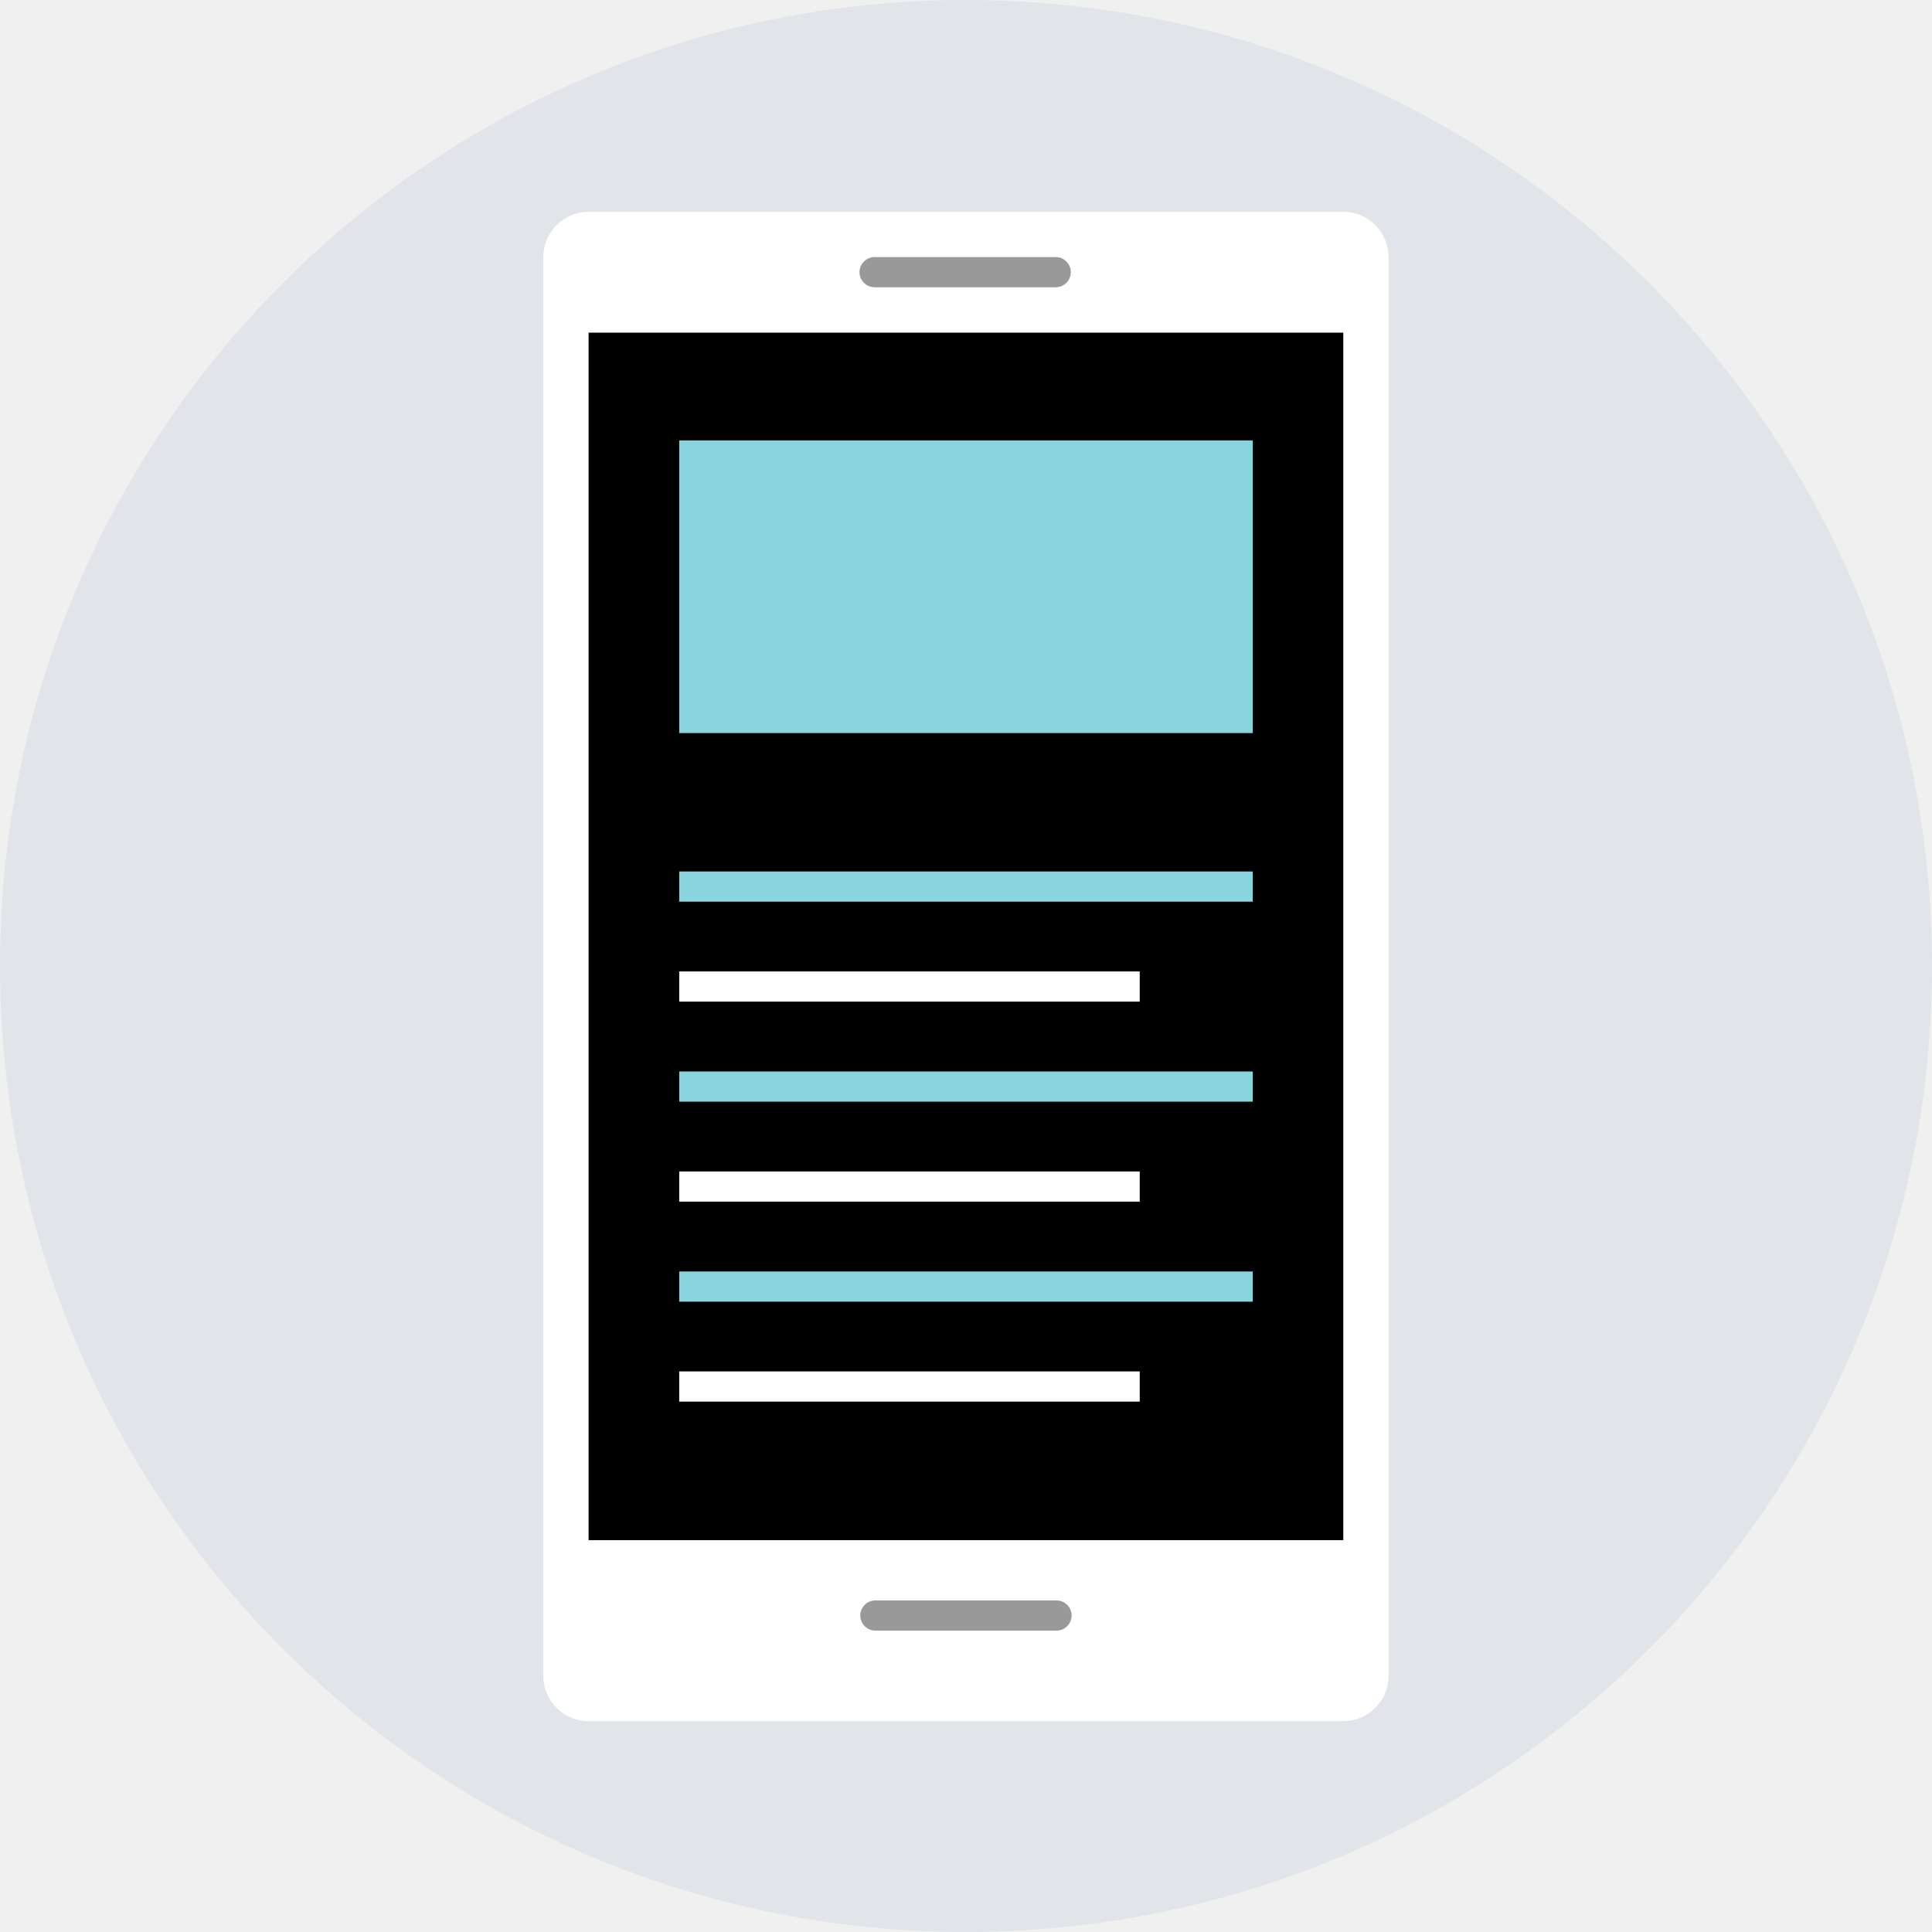
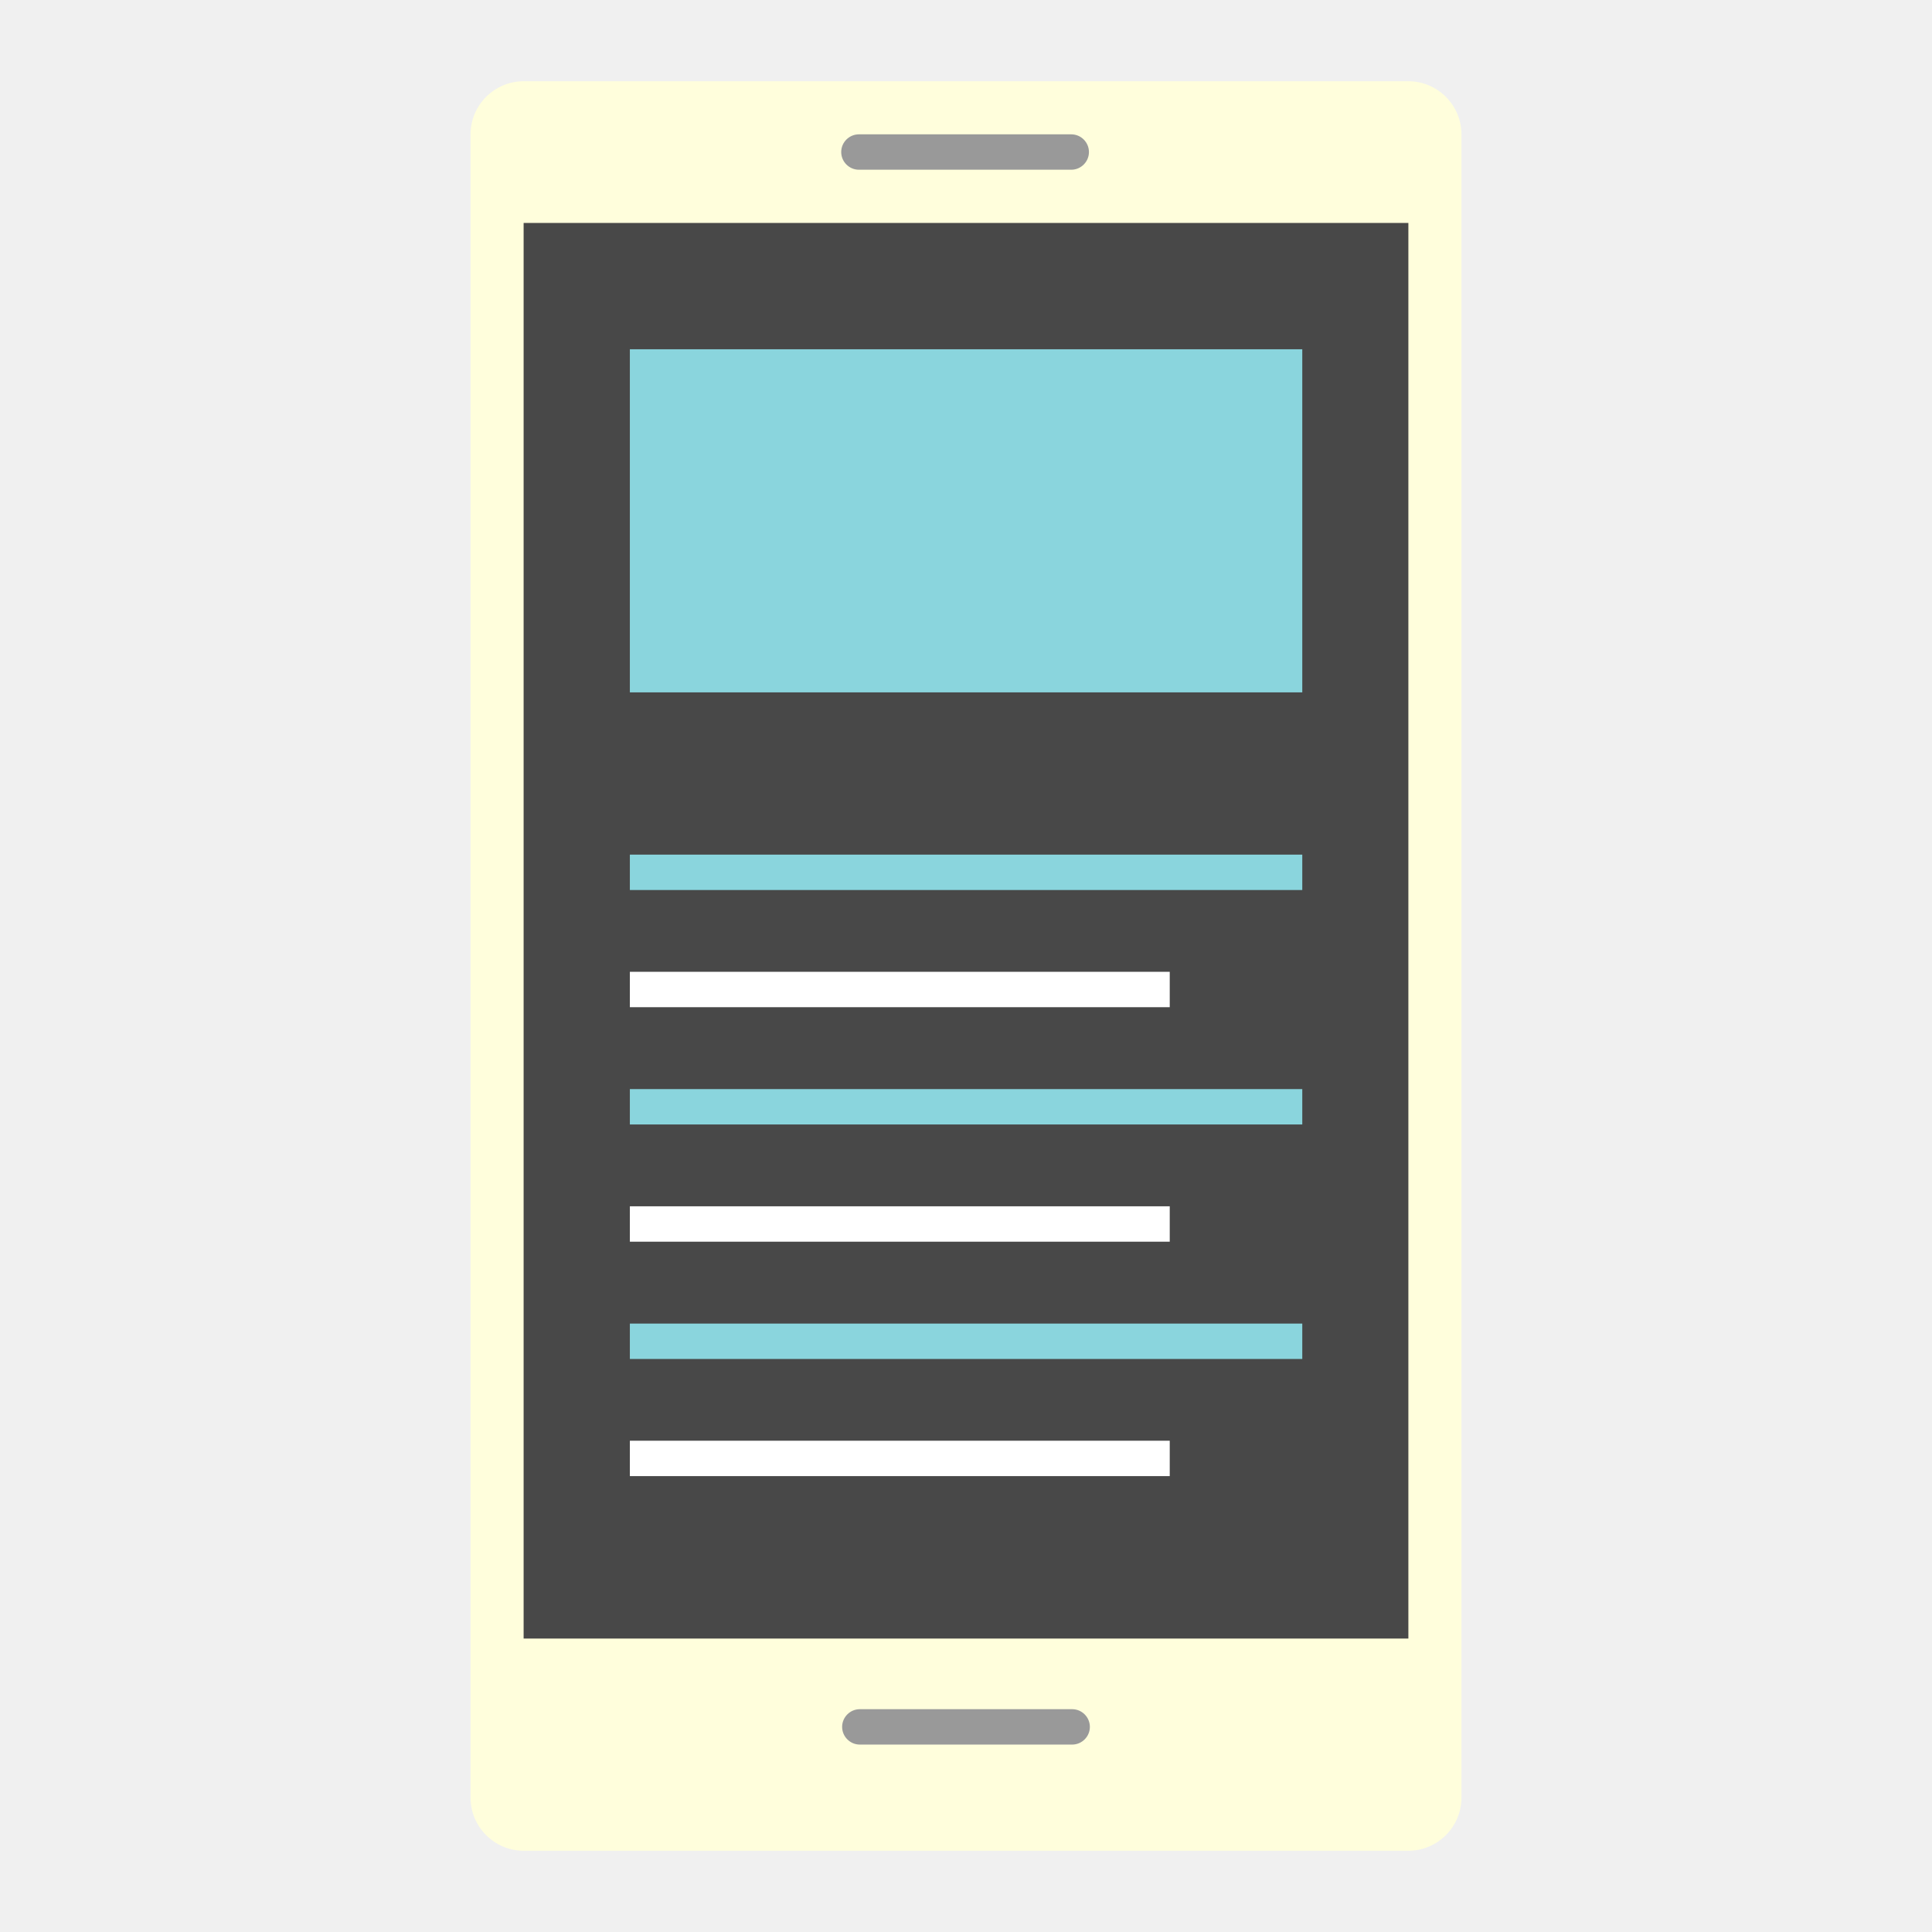
- <svg xmlns="http://www.w3.org/2000/svg" version="1.1" id="Layer_1" viewBox="0 0 512 512" xml:space="preserve">
-   <circle style="fill:#E1E5EA;" cx="256" cy="256" r="256" />
-   <path style="fill:#FFFFFF;" d="M355.984,456.128h-200c-6.6,0-12-5.4-12-12v-376c0-6.6,5.4-12,12-12h200c6.6,0,12,5.4,12,12v376  C367.984,450.728,362.584,456.128,355.984,456.128z" />
-   <rect x="155.984" y="88.16" width="200" height="320" />
-   <g>
-     <path style="fill:#999999;" d="M279.776,76.128h-48c-2.2,0-4-1.8-4-4l0,0c0-2.2,1.8-4,4-4h48c2.2,0,4,1.8,4,4l0,0   C283.776,74.328,281.976,76.128,279.776,76.128z" />
-     <path style="fill:#999999;" d="M279.984,432.128h-48c-2.2,0-4-1.8-4-4l0,0c0-2.2,1.8-4,4-4h48c2.2,0,4,1.8,4,4l0,0   C283.984,430.328,282.184,432.128,279.984,432.128z" />
+ <svg xmlns="http://www.w3.org/2000/svg" version="1.1" id="Layer_1" viewBox="0 0 512 512">
+   <g style="" transform="matrix(1.17234, 0, 0, 1.17234, -44.1003, -44.2691)">
+     <path style="fill: rgb(255, 254, 220);" d="M355.984,456.128h-200c-6.6,0-12-5.4-12-12v-376c0-6.6,5.4-12,12-12h200c6.6,0,12,5.4,12,12v376 C367.984,450.728,362.584,456.128,355.984,456.128z" />
+     <rect x="155.984" y="88.16" width="200" height="320" style="fill: rgb(72, 72, 72);" />
+     <g>
+       <path style="fill:#999999;" d="M279.776,76.128h-48c-2.2,0-4-1.8-4-4l0,0c0-2.2,1.8-4,4-4h48c2.2,0,4,1.8,4,4l0,0 C283.776,74.328,281.976,76.128,279.776,76.128z" />
+       <path style="fill:#999999;" d="M279.984,432.128h-48c-2.2,0-4-1.8-4-4l0,0c0-2.2,1.8-4,4-4h48c2.2,0,4,1.8,4,4l0,0 C283.984,430.328,282.184,432.128,279.984,432.128z" />
+     </g>
+     <g>
+       <rect x="180" y="116.712" style="fill:#8AD5DD;" width="152" height="77.56" />
+       <rect x="180" y="230.952" style="fill:#8AD5DD;" width="152" height="8" />
+     </g>
+     <rect x="180" y="257.44" style="fill:#FFFFFF;" width="122.04" height="8" />
+     <rect x="180" y="283.952" style="fill:#8AD5DD;" width="152" height="8" />
+     <rect x="180" y="310.448" style="fill:#FFFFFF;" width="122.04" height="8" />
+     <rect x="180" y="336.96" style="fill:#8AD5DD;" width="152" height="8" />
+     <rect x="180" y="363.44" style="fill:#FFFFFF;" width="122.04" height="8" />
  </g>
-   <g>
-     <rect x="180" y="116.712" style="fill:#8AD5DD;" width="152" height="77.56" />
-     <rect x="180" y="230.952" style="fill:#8AD5DD;" width="152" height="8" />
-   </g>
-   <rect x="180" y="257.44" style="fill:#FFFFFF;" width="122.04" height="8" />
-   <rect x="180" y="283.952" style="fill:#8AD5DD;" width="152" height="8" />
-   <rect x="180" y="310.448" style="fill:#FFFFFF;" width="122.04" height="8" />
-   <rect x="180" y="336.96" style="fill:#8AD5DD;" width="152" height="8" />
-   <rect x="180" y="363.44" style="fill:#FFFFFF;" width="122.04" height="8" />
</svg>
